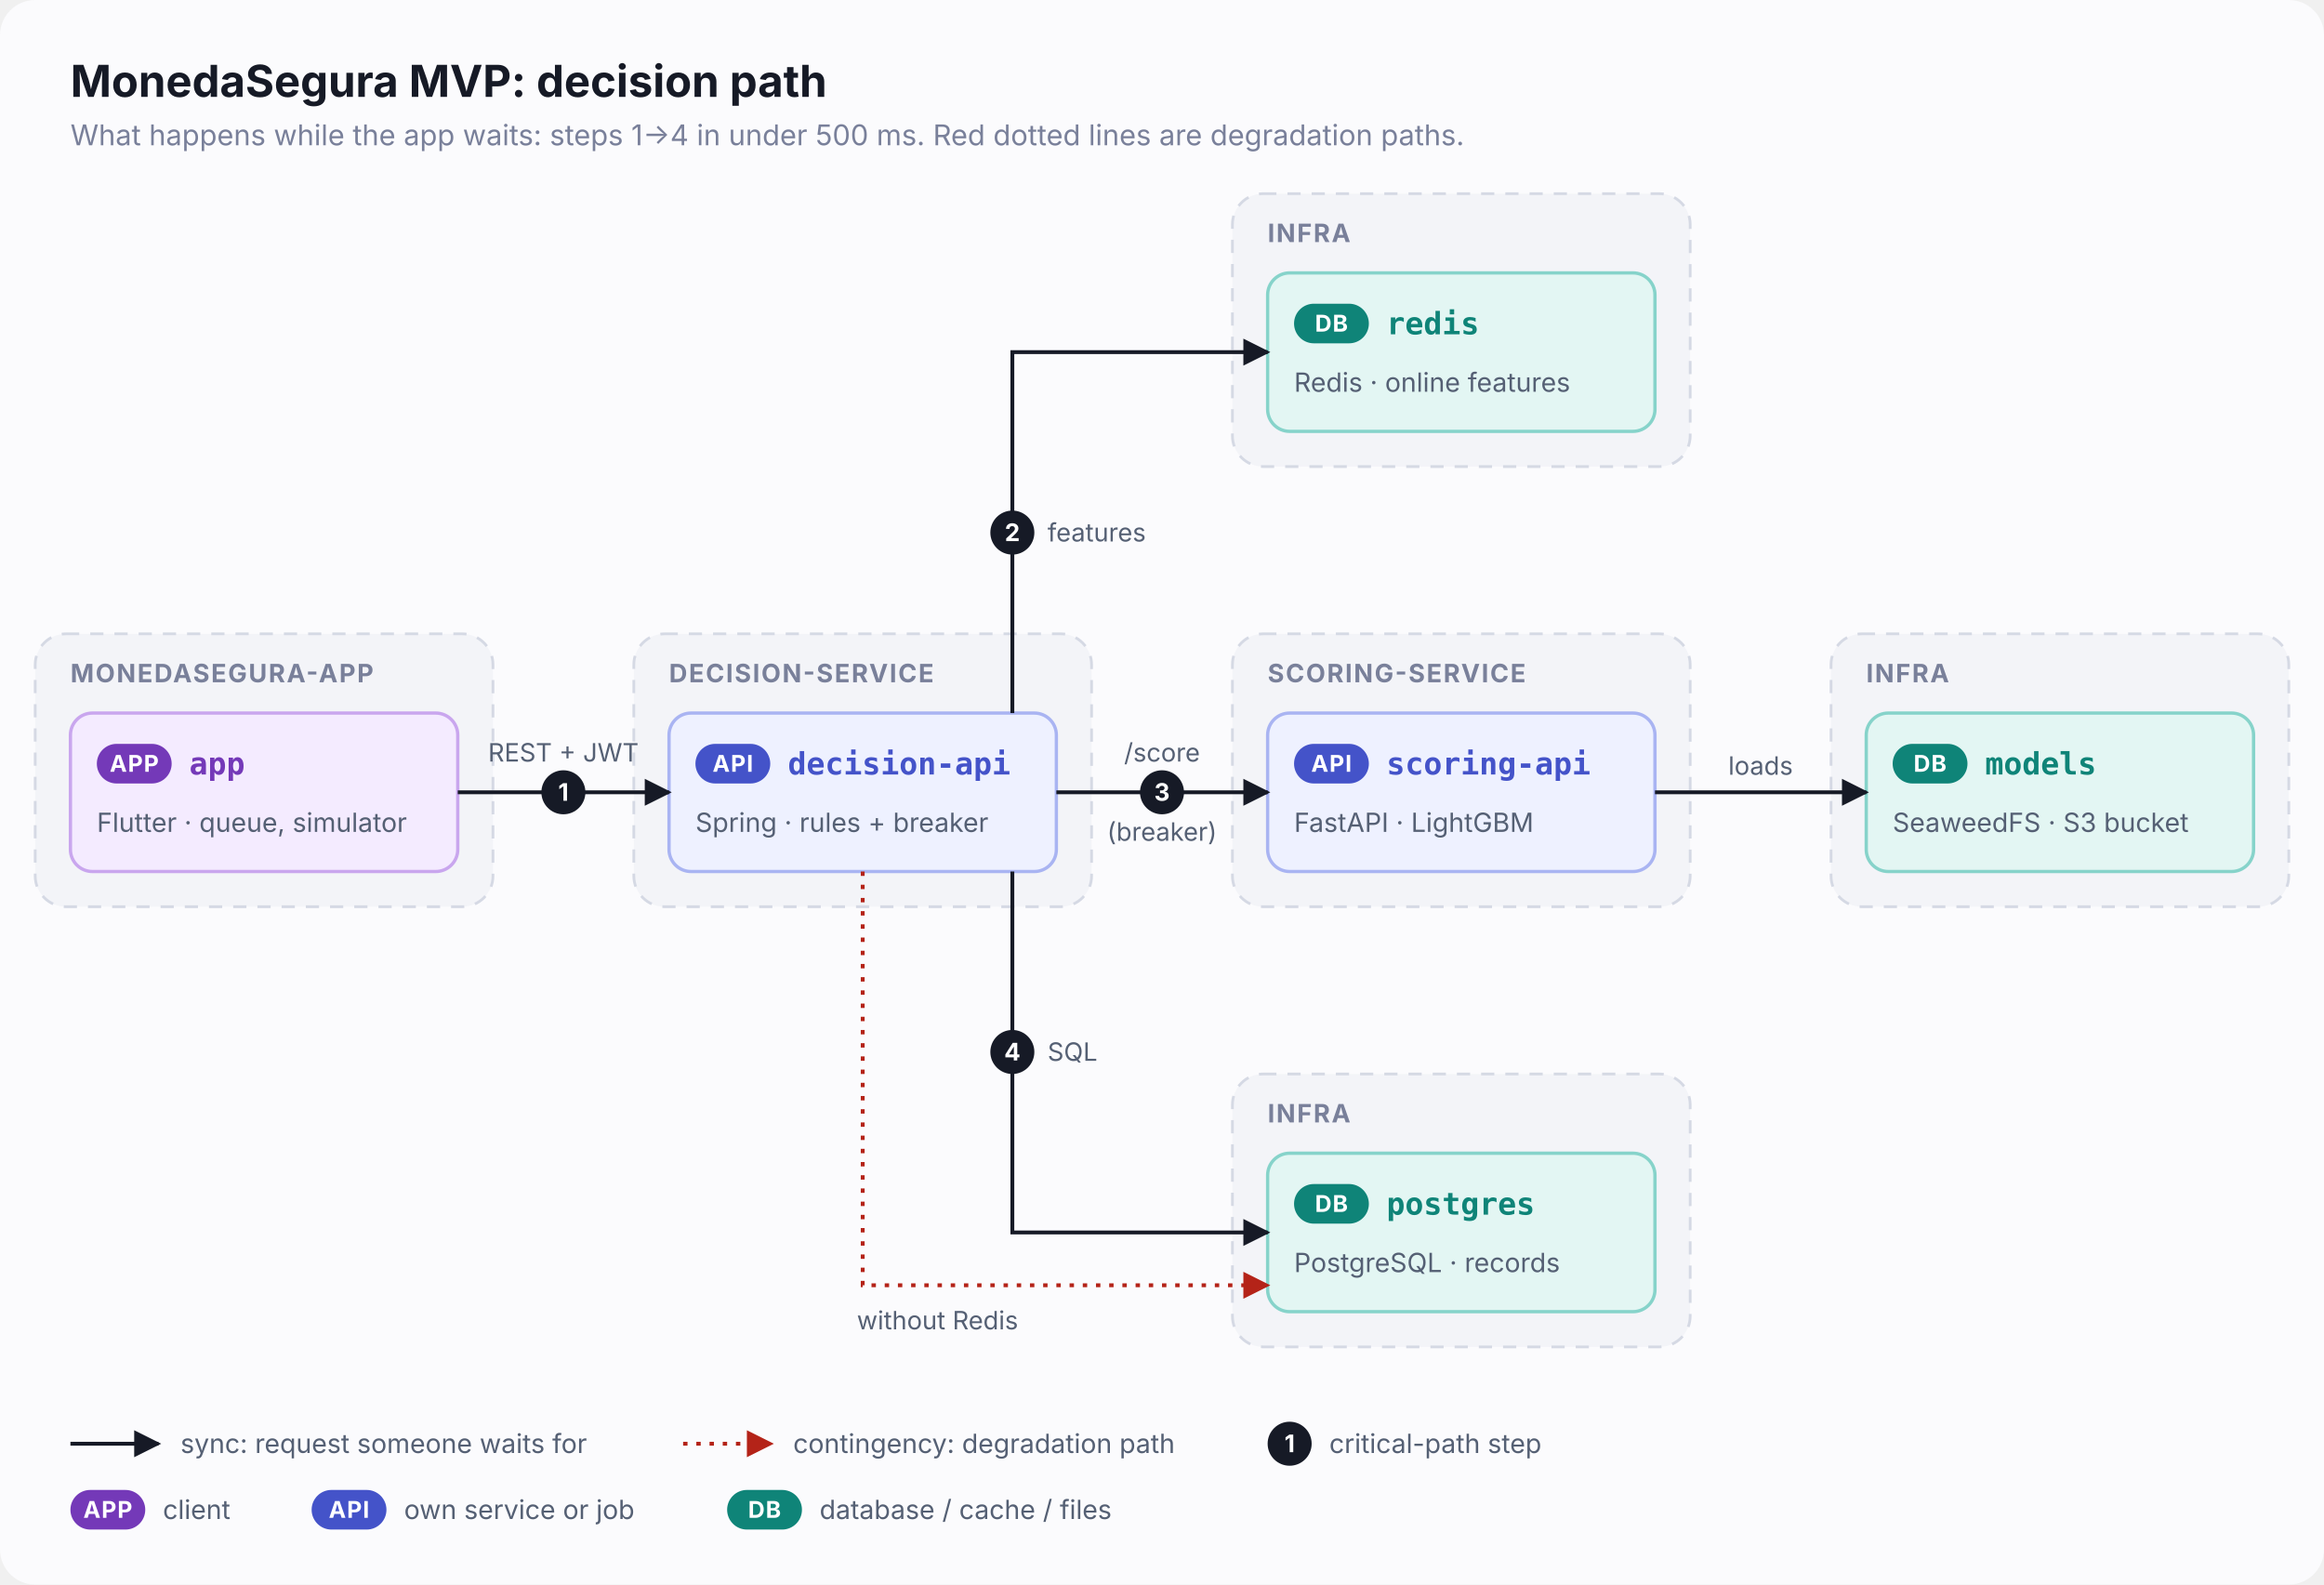
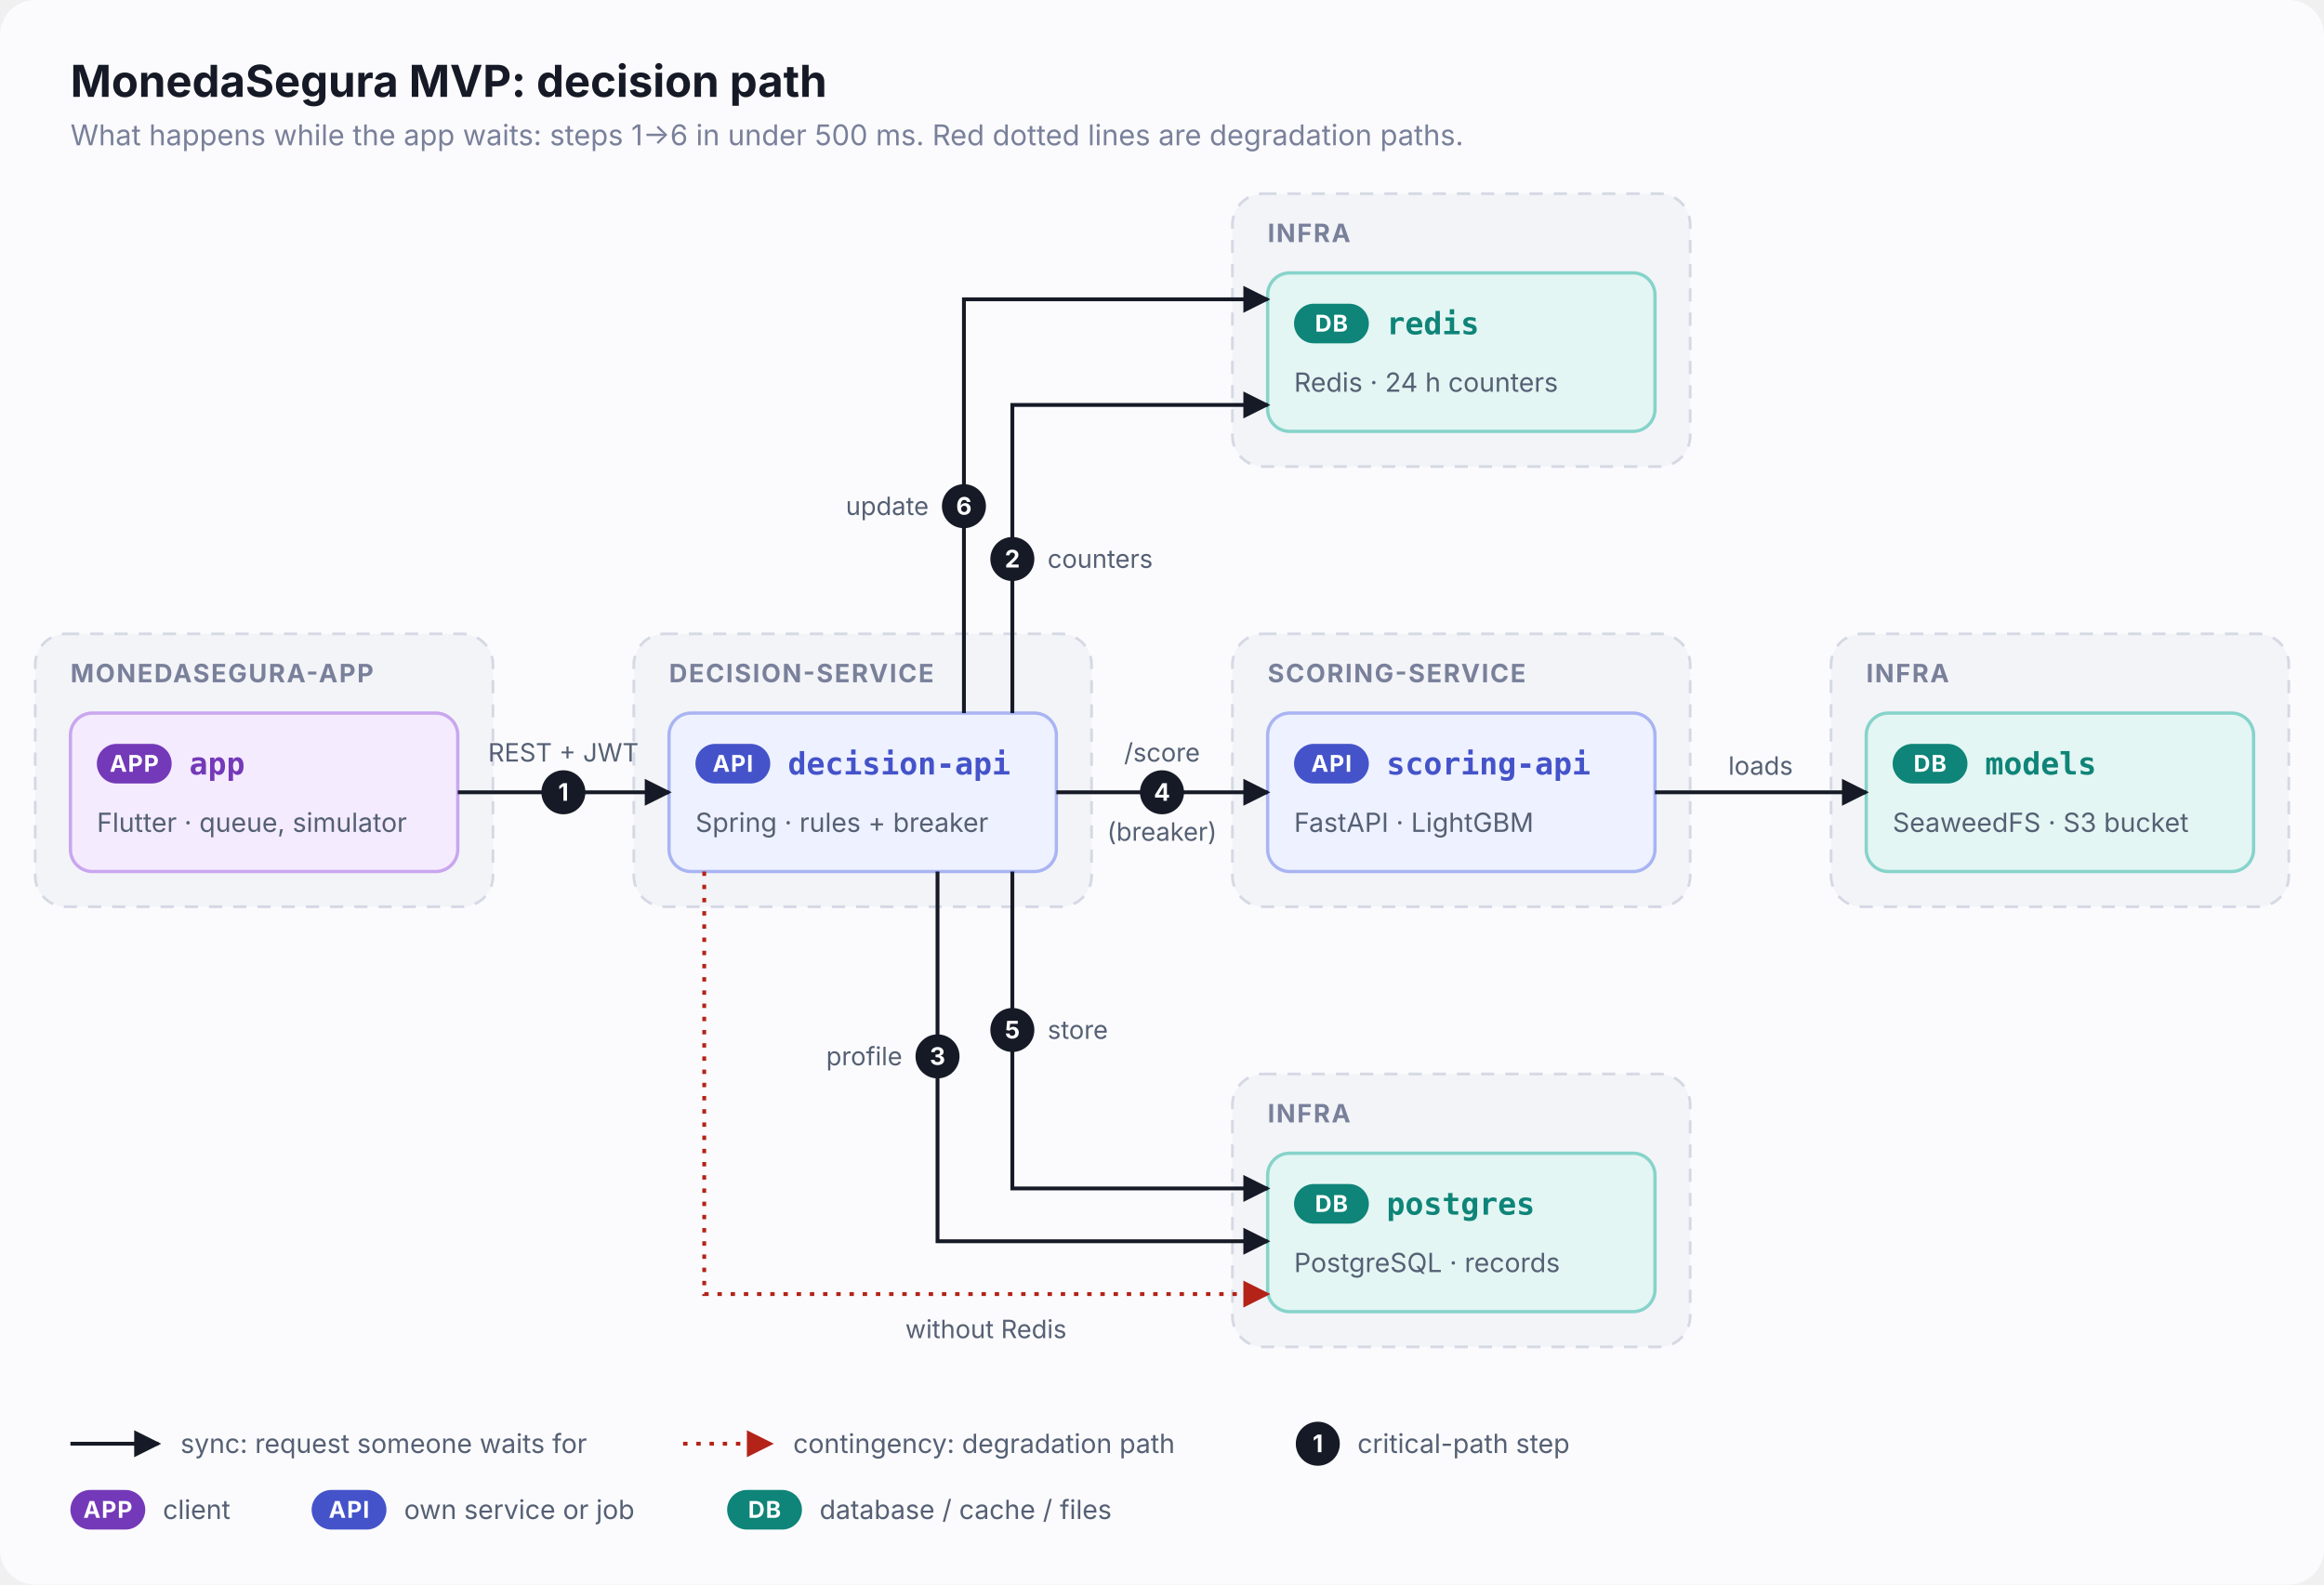
<svg xmlns="http://www.w3.org/2000/svg" id="archDecision" viewBox="0 0 1056 720" role="img" font-family="ui-sans-serif, -apple-system, 'Segoe UI', Inter, Roboto, Helvetica, Arial, sans-serif">
  <style>
#archDecision .mono{font-family:ui-monospace,SFMono-Regular,'SF Mono',Menlo,Consolas,monospace}
#archDecision .nn{font-size:14px;font-weight:700}
#archDecision .tech{font-size:12px;fill:#556074}
#archDecision .bd{font-size:10.5px;font-weight:700;fill:#fff;letter-spacing:.04em}
#archDecision .zl{font-size:11.5px;font-weight:700;fill:#79809A;letter-spacing:.06em}
#archDecision .el{font-size:11.5px;fill:#556074}
#archDecision .st{font-size:11px;font-weight:700;fill:#fff}
#archDecision .lg{font-size:12px;fill:#556074}
</style>
  <defs>
    <marker id="archDecision-a-sync" viewBox="0 0 10 10" refX="9" refY="5" markerWidth="7" markerHeight="7" orient="auto-start-reverse">
      <path d="M0,0 L10,5 L0,10 z" fill="#161A26" />
    </marker>
    <marker id="archDecision-a-async" viewBox="0 0 10 10" refX="9" refY="5" markerWidth="7" markerHeight="7" orient="auto-start-reverse">
      <path d="M0,0 L10,5 L0,10 z" fill="#556074" />
    </marker>
    <marker id="archDecision-a-contingency" viewBox="0 0 10 10" refX="9" refY="5" markerWidth="7" markerHeight="7" orient="auto-start-reverse">
      <path d="M0,0 L10,5 L0,10 z" fill="#B42318" />
    </marker>
  </defs>
  <rect width="1056" height="720" rx="16" fill="#FBFBFD" />
  <text x="32" y="44" font-size="20" font-weight="700" fill="#161A26">MonedaSegura MVP: decision path</text>
-   <text x="32" y="66" font-size="13" fill="#79809A">What happens while the app waits: steps 1→4 in under 500 ms. Red dotted lines are degradation paths.</text>
+   <text x="32" y="66" font-size="13" fill="#79809A">What happens while the app waits: steps 1→6 in under 500 ms. Red dotted lines are degradation paths.</text>
  <rect x="16" y="288" width="208" height="124" rx="14" fill="#F3F4F8" stroke="#D5D9E4" stroke-width="1.25" stroke-dasharray="6 5" />
  <text class="zl" x="32" y="310">MONEDASEGURA-APP</text>
  <rect x="288" y="288" width="208" height="124" rx="14" fill="#F3F4F8" stroke="#D5D9E4" stroke-width="1.25" stroke-dasharray="6 5" />
  <text class="zl" x="304" y="310">DECISION-SERVICE</text>
  <rect x="560" y="88" width="208" height="124" rx="14" fill="#F3F4F8" stroke="#D5D9E4" stroke-width="1.25" stroke-dasharray="6 5" />
  <text class="zl" x="576" y="110">INFRA</text>
  <rect x="560" y="288" width="208" height="124" rx="14" fill="#F3F4F8" stroke="#D5D9E4" stroke-width="1.25" stroke-dasharray="6 5" />
  <text class="zl" x="576" y="310">SCORING-SERVICE</text>
  <rect x="832" y="288" width="208" height="124" rx="14" fill="#F3F4F8" stroke="#D5D9E4" stroke-width="1.25" stroke-dasharray="6 5" />
  <text class="zl" x="848" y="310">INFRA</text>
  <rect x="560" y="488" width="208" height="124" rx="14" fill="#F3F4F8" stroke="#D5D9E4" stroke-width="1.25" stroke-dasharray="6 5" />
  <text class="zl" x="576" y="510">INFRA</text>
  <g>
    <rect x="32" y="324" width="176" height="72" rx="10" fill="#F4EBFF" stroke="#C9A6EE" stroke-width="1.5" />
    <rect x="44" y="338" width="34" height="18" rx="9" fill="#7439B8" />
    <text class="bd" x="61" y="347" text-anchor="middle" dy="0.35em">APP</text>
    <text class="mono nn" x="86" y="347" dy="0.35em" style="fill:#7439B8">app</text>
    <text class="tech" x="44" y="378">Flutter · queue, simulator</text>
  </g>
  <g>
    <rect x="304" y="324" width="176" height="72" rx="10" fill="#EEF1FF" stroke="#A9B4F2" stroke-width="1.5" />
    <rect x="316" y="338" width="34" height="18" rx="9" fill="#4453C9" />
    <text class="bd" x="333" y="347" text-anchor="middle" dy="0.35em">API</text>
    <text class="mono nn" x="358" y="347" dy="0.35em" style="fill:#4453C9">decision-api</text>
    <text class="tech" x="316" y="378">Spring · rules + breaker</text>
  </g>
  <g>
    <rect x="576" y="124" width="176" height="72" rx="10" fill="#E3F6F3" stroke="#86D3CA" stroke-width="1.5" />
    <rect x="588" y="138" width="34" height="18" rx="9" fill="#0F8478" />
    <text class="bd" x="605" y="147" text-anchor="middle" dy="0.35em">DB</text>
    <text class="mono nn" x="630" y="147" dy="0.35em" style="fill:#0F8478">redis</text>
-     <text class="tech" x="588" y="178">Redis · online features</text>
+     <text class="tech" x="588" y="178">Redis · 24 h counters</text>
  </g>
  <g>
    <rect x="576" y="324" width="176" height="72" rx="10" fill="#EEF1FF" stroke="#A9B4F2" stroke-width="1.5" />
    <rect x="588" y="338" width="34" height="18" rx="9" fill="#4453C9" />
    <text class="bd" x="605" y="347" text-anchor="middle" dy="0.35em">API</text>
    <text class="mono nn" x="630" y="347" dy="0.35em" style="fill:#4453C9">scoring-api</text>
    <text class="tech" x="588" y="378">FastAPI · LightGBM</text>
  </g>
  <g>
    <rect x="848" y="324" width="176" height="72" rx="10" fill="#E3F6F3" stroke="#86D3CA" stroke-width="1.5" />
    <rect x="860" y="338" width="34" height="18" rx="9" fill="#0F8478" />
    <text class="bd" x="877" y="347" text-anchor="middle" dy="0.35em">DB</text>
    <text class="mono nn" x="902" y="347" dy="0.35em" style="fill:#0F8478">models</text>
    <text class="tech" x="860" y="378">SeaweedFS · S3 bucket</text>
  </g>
  <g>
    <rect x="576" y="524" width="176" height="72" rx="10" fill="#E3F6F3" stroke="#86D3CA" stroke-width="1.5" />
    <rect x="588" y="538" width="34" height="18" rx="9" fill="#0F8478" />
    <text class="bd" x="605" y="547" text-anchor="middle" dy="0.35em">DB</text>
    <text class="mono nn" x="630" y="547" dy="0.35em" style="fill:#0F8478">postgres</text>
    <text class="tech" x="588" y="578">PostgreSQL · records</text>
  </g>
  <path d="M208,360 H304" fill="none" stroke="#161A26" stroke-width="1.75" marker-end="url(#archDecision-a-sync)" />
-   <circle cx="256.0" cy="360" r="10" fill="#161A26" />
-   <text class="st" x="256.0" y="360" text-anchor="middle" dy="0.35em">1</text>
-   <text class="el" x="256.0" y="342" text-anchor="middle" dy="0.35em">REST + JWT</text>
-   <path d="M460,324 V160 H576" fill="none" stroke="#161A26" stroke-width="1.75" marker-end="url(#archDecision-a-sync)" />
-   <circle cx="460" cy="242.0" r="10" fill="#161A26" />
-   <text class="st" x="460" y="242.0" text-anchor="middle" dy="0.35em">2</text>
-   <text class="el" x="476" y="242.0" text-anchor="start" dy="0.35em">features</text>
+   <circle cx="256" cy="360" r="10" fill="#161A26" />
+   <text class="st" x="256" y="360" text-anchor="middle" dy="0.35em">1</text>
+   <text class="el" x="256" y="342" text-anchor="middle" dy="0.35em">REST + JWT</text>
+   <path d="M460,324 V184 H576" fill="none" stroke="#161A26" stroke-width="1.75" marker-end="url(#archDecision-a-sync)" />
+   <circle cx="460" cy="254" r="10" fill="#161A26" />
+   <text class="st" x="460" y="254" text-anchor="middle" dy="0.35em">2</text>
+   <text class="el" x="476" y="254" text-anchor="start" dy="0.35em">counters</text>
+   <path d="M438,324 V136 H576" fill="none" stroke="#161A26" stroke-width="1.75" marker-end="url(#archDecision-a-sync)" />
+   <circle cx="438" cy="230" r="10" fill="#161A26" />
+   <text class="st" x="438" y="230" text-anchor="middle" dy="0.35em">6</text>
+   <text class="el" x="422" y="230" text-anchor="end" dy="0.35em">update</text>
  <path d="M480,360 H576" fill="none" stroke="#161A26" stroke-width="1.75" marker-end="url(#archDecision-a-sync)" />
-   <circle cx="528.0" cy="360" r="10" fill="#161A26" />
-   <text class="st" x="528.0" y="360" text-anchor="middle" dy="0.35em">3</text>
-   <text class="el" x="528.0" y="342" text-anchor="middle" dy="0.35em">/score</text>
-   <text class="el" x="528.0" y="378" text-anchor="middle" dy="0.35em">(breaker)</text>
-   <path d="M460,396 V560 H576" fill="none" stroke="#161A26" stroke-width="1.75" marker-end="url(#archDecision-a-sync)" />
-   <circle cx="460" cy="478.0" r="10" fill="#161A26" />
-   <text class="st" x="460" y="478.0" text-anchor="middle" dy="0.35em">4</text>
-   <text class="el" x="476" y="478.0" text-anchor="start" dy="0.35em">SQL</text>
-   <path d="M392,396 V584 H576" fill="none" stroke="#B42318" stroke-width="1.75" stroke-dasharray="2 4" marker-end="url(#archDecision-a-contingency)" />
-   <text class="el" x="426.0" y="600" text-anchor="middle" dy="0.35em">without Redis</text>
+   <circle cx="528" cy="360" r="10" fill="#161A26" />
+   <text class="st" x="528" y="360" text-anchor="middle" dy="0.35em">4</text>
+   <text class="el" x="528" y="342" text-anchor="middle" dy="0.35em">/score</text>
+   <text class="el" x="528" y="378" text-anchor="middle" dy="0.35em">(breaker)</text>
+   <path d="M460,396 V540 H576" fill="none" stroke="#161A26" stroke-width="1.75" marker-end="url(#archDecision-a-sync)" />
+   <circle cx="460" cy="468" r="10" fill="#161A26" />
+   <text class="st" x="460" y="468" text-anchor="middle" dy="0.35em">5</text>
+   <text class="el" x="476" y="468" text-anchor="start" dy="0.35em">store</text>
+   <path d="M426,396 V564 H576" fill="none" stroke="#161A26" stroke-width="1.75" marker-end="url(#archDecision-a-sync)" />
+   <circle cx="426" cy="480" r="10" fill="#161A26" />
+   <text class="st" x="426" y="480" text-anchor="middle" dy="0.35em">3</text>
+   <text class="el" x="410" y="480" text-anchor="end" dy="0.35em">profile</text>
+   <path d="M320,396 V588 H576" fill="none" stroke="#B42318" stroke-width="1.75" stroke-dasharray="2 4" marker-end="url(#archDecision-a-contingency)" />
+   <text class="el" x="448" y="604" text-anchor="middle" dy="0.35em">without Redis</text>
  <path d="M752,360 H848" fill="none" stroke="#161A26" stroke-width="1.75" marker-end="url(#archDecision-a-sync)" />
-   <text class="el" x="800.0" y="348" text-anchor="middle" dy="0.35em">loads</text>
+   <text class="el" x="800" y="348" text-anchor="middle" dy="0.35em">loads</text>
  <path d="M32,656 H72" fill="none" stroke="#161A26" stroke-width="1.75" marker-end="url(#archDecision-a-sync)" />
  <text class="lg" x="82" y="656" dy="0.35em">sync: request someone waits for</text>
  <path d="M310.4,656 H350.4" fill="none" stroke="#B42318" stroke-width="1.75" stroke-dasharray="2 4" marker-end="url(#archDecision-a-contingency)" />
  <text class="lg" x="360.4" y="656" dy="0.35em">contingency: degradation path</text>
-   <circle cx="586.0" cy="656" r="10" fill="#161A26" />
-   <text class="st" x="586.0" y="656" text-anchor="middle" dy="0.35em">1</text>
-   <text class="lg" x="604.0" y="656" dy="0.35em">critical-path step</text>
+   <circle cx="598.8" cy="656" r="10" fill="#161A26" />
+   <text class="st" x="598.8" y="656" text-anchor="middle" dy="0.35em">1</text>
+   <text class="lg" x="616.8" y="656" dy="0.35em">critical-path step</text>
  <rect x="32" y="677" width="34" height="18" rx="9" fill="#7439B8" />
  <text class="bd" x="49" y="686" text-anchor="middle" dy="0.35em">APP</text>
  <text class="lg" x="74" y="686" dy="0.35em">client</text>
  <rect x="141.6" y="677" width="34" height="18" rx="9" fill="#4453C9" />
  <text class="bd" x="158.6" y="686" text-anchor="middle" dy="0.35em">API</text>
  <text class="lg" x="183.6" y="686" dy="0.35em">own service or job</text>
  <rect x="330.4" y="677" width="34" height="18" rx="9" fill="#0F8478" />
  <text class="bd" x="347.4" y="686" text-anchor="middle" dy="0.35em">DB</text>
  <text class="lg" x="372.4" y="686" dy="0.35em">database / cache / files</text>
</svg>
